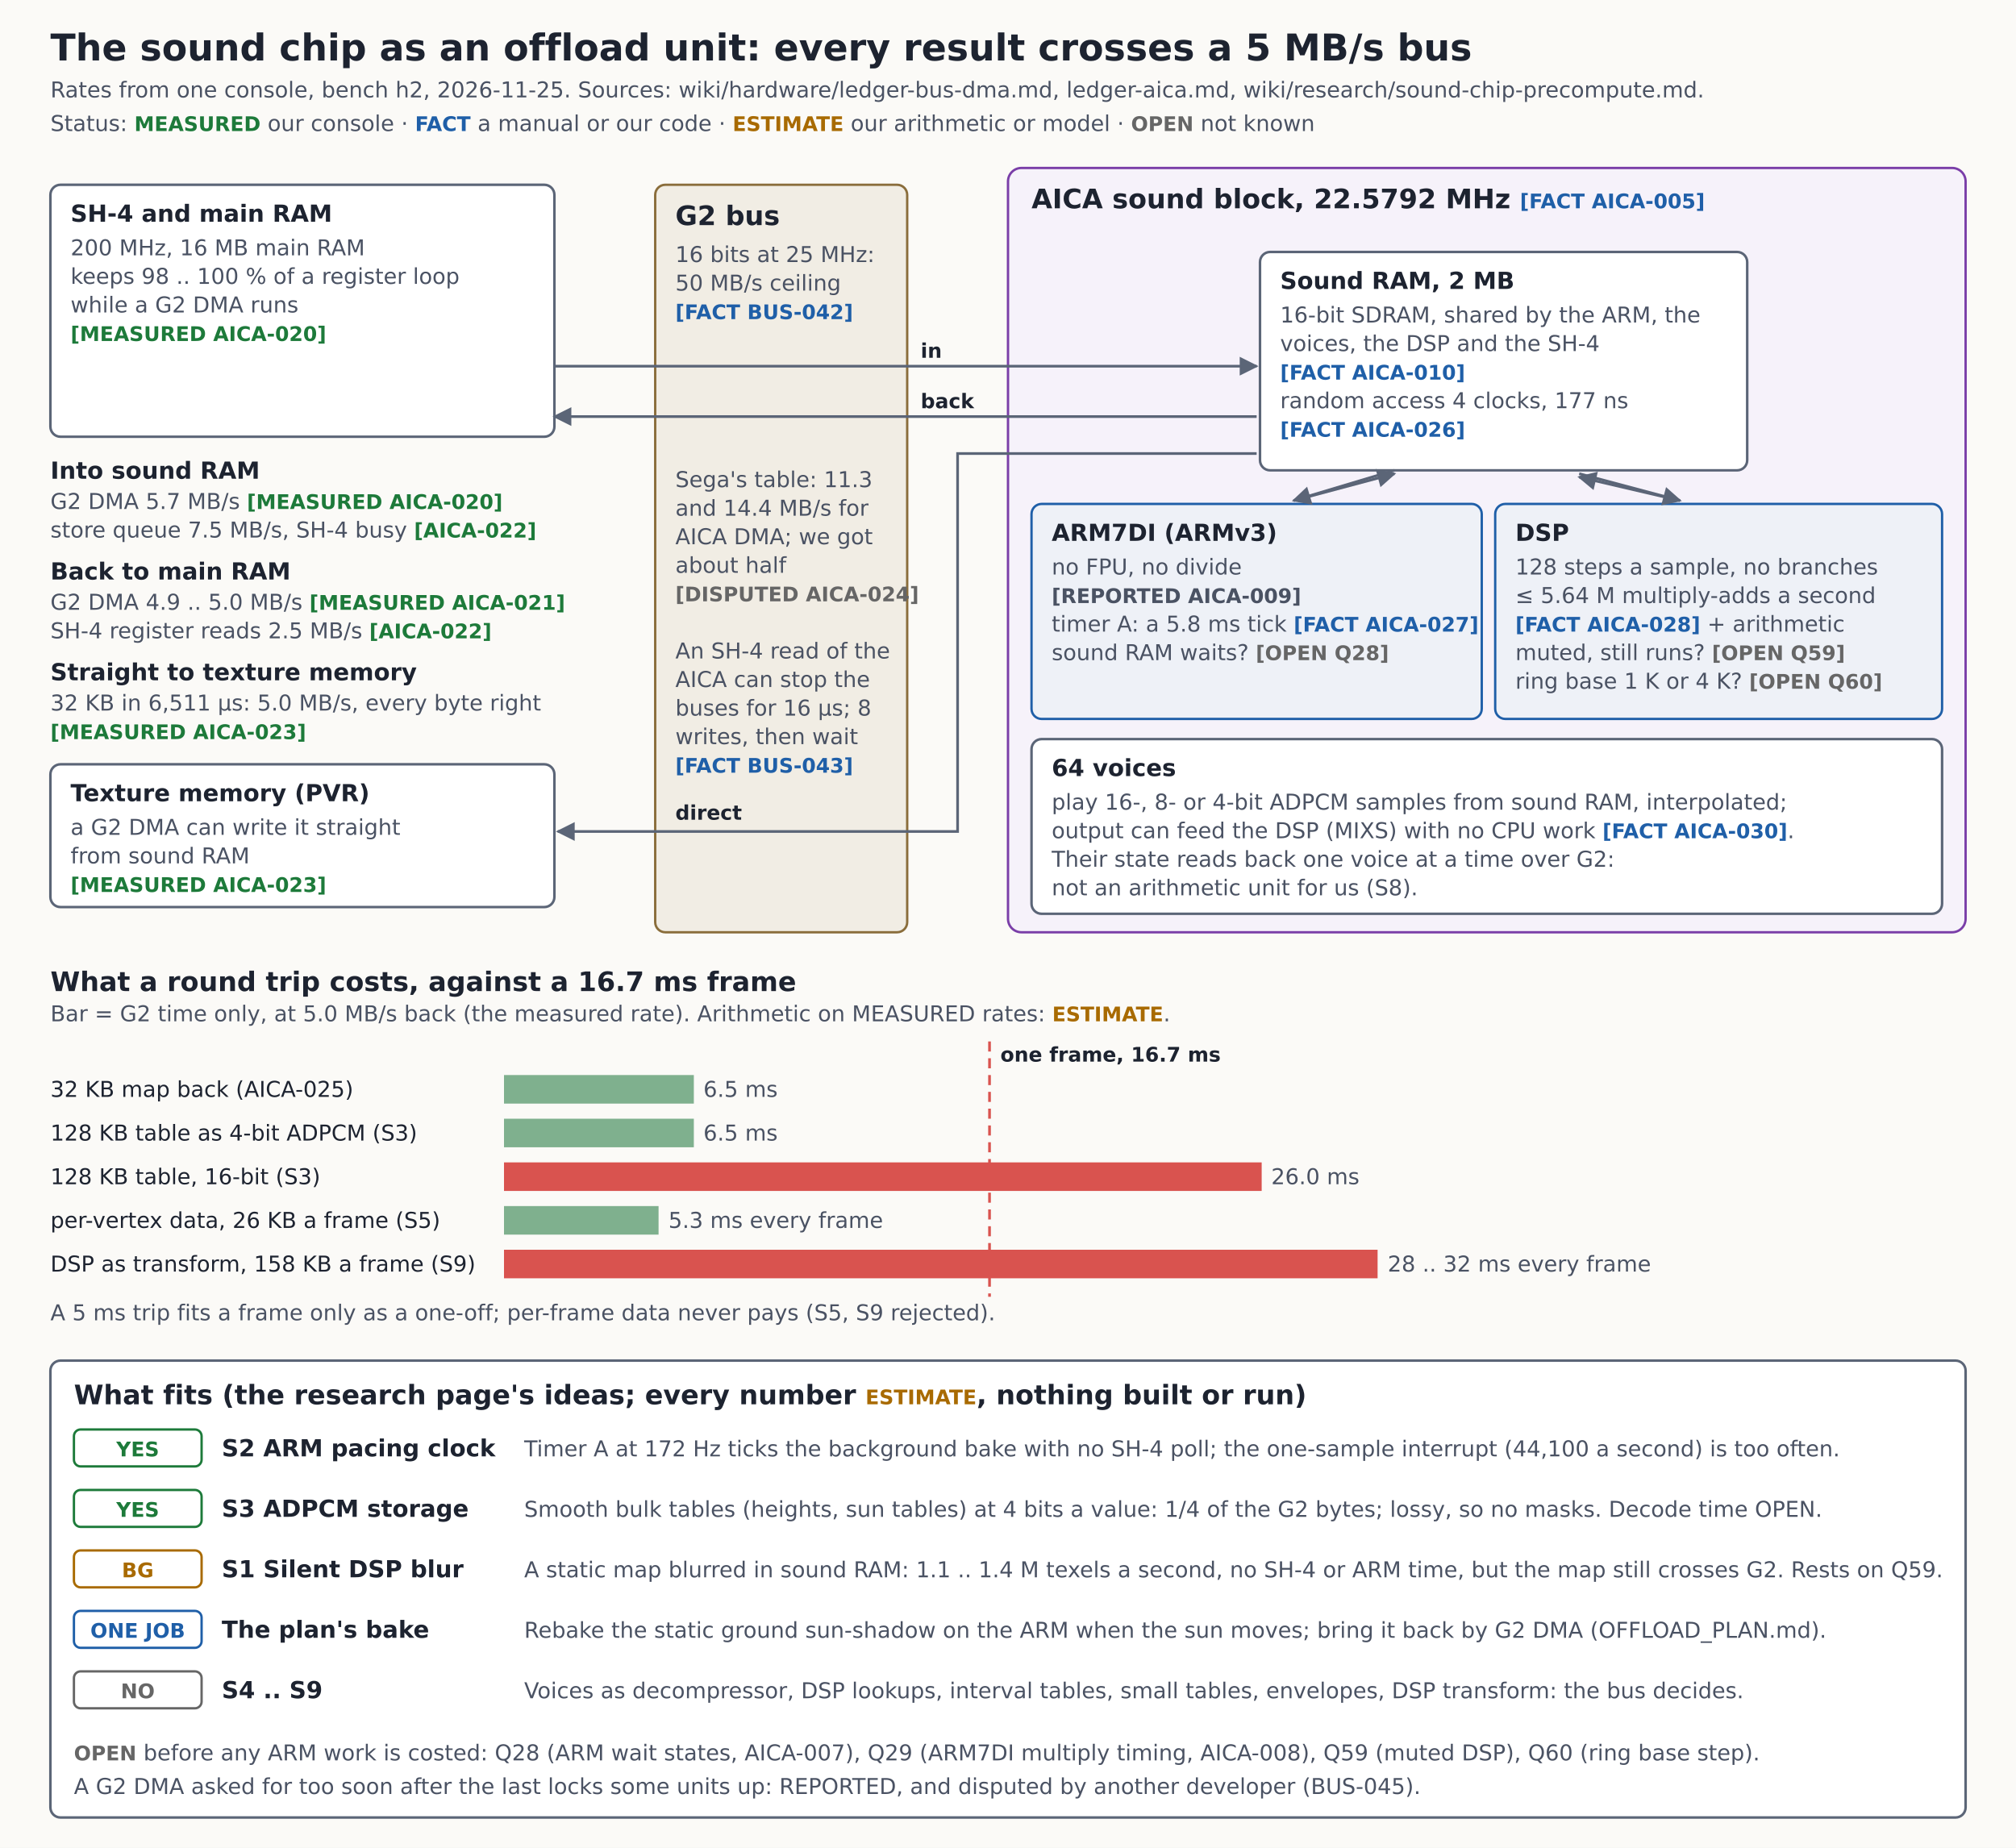
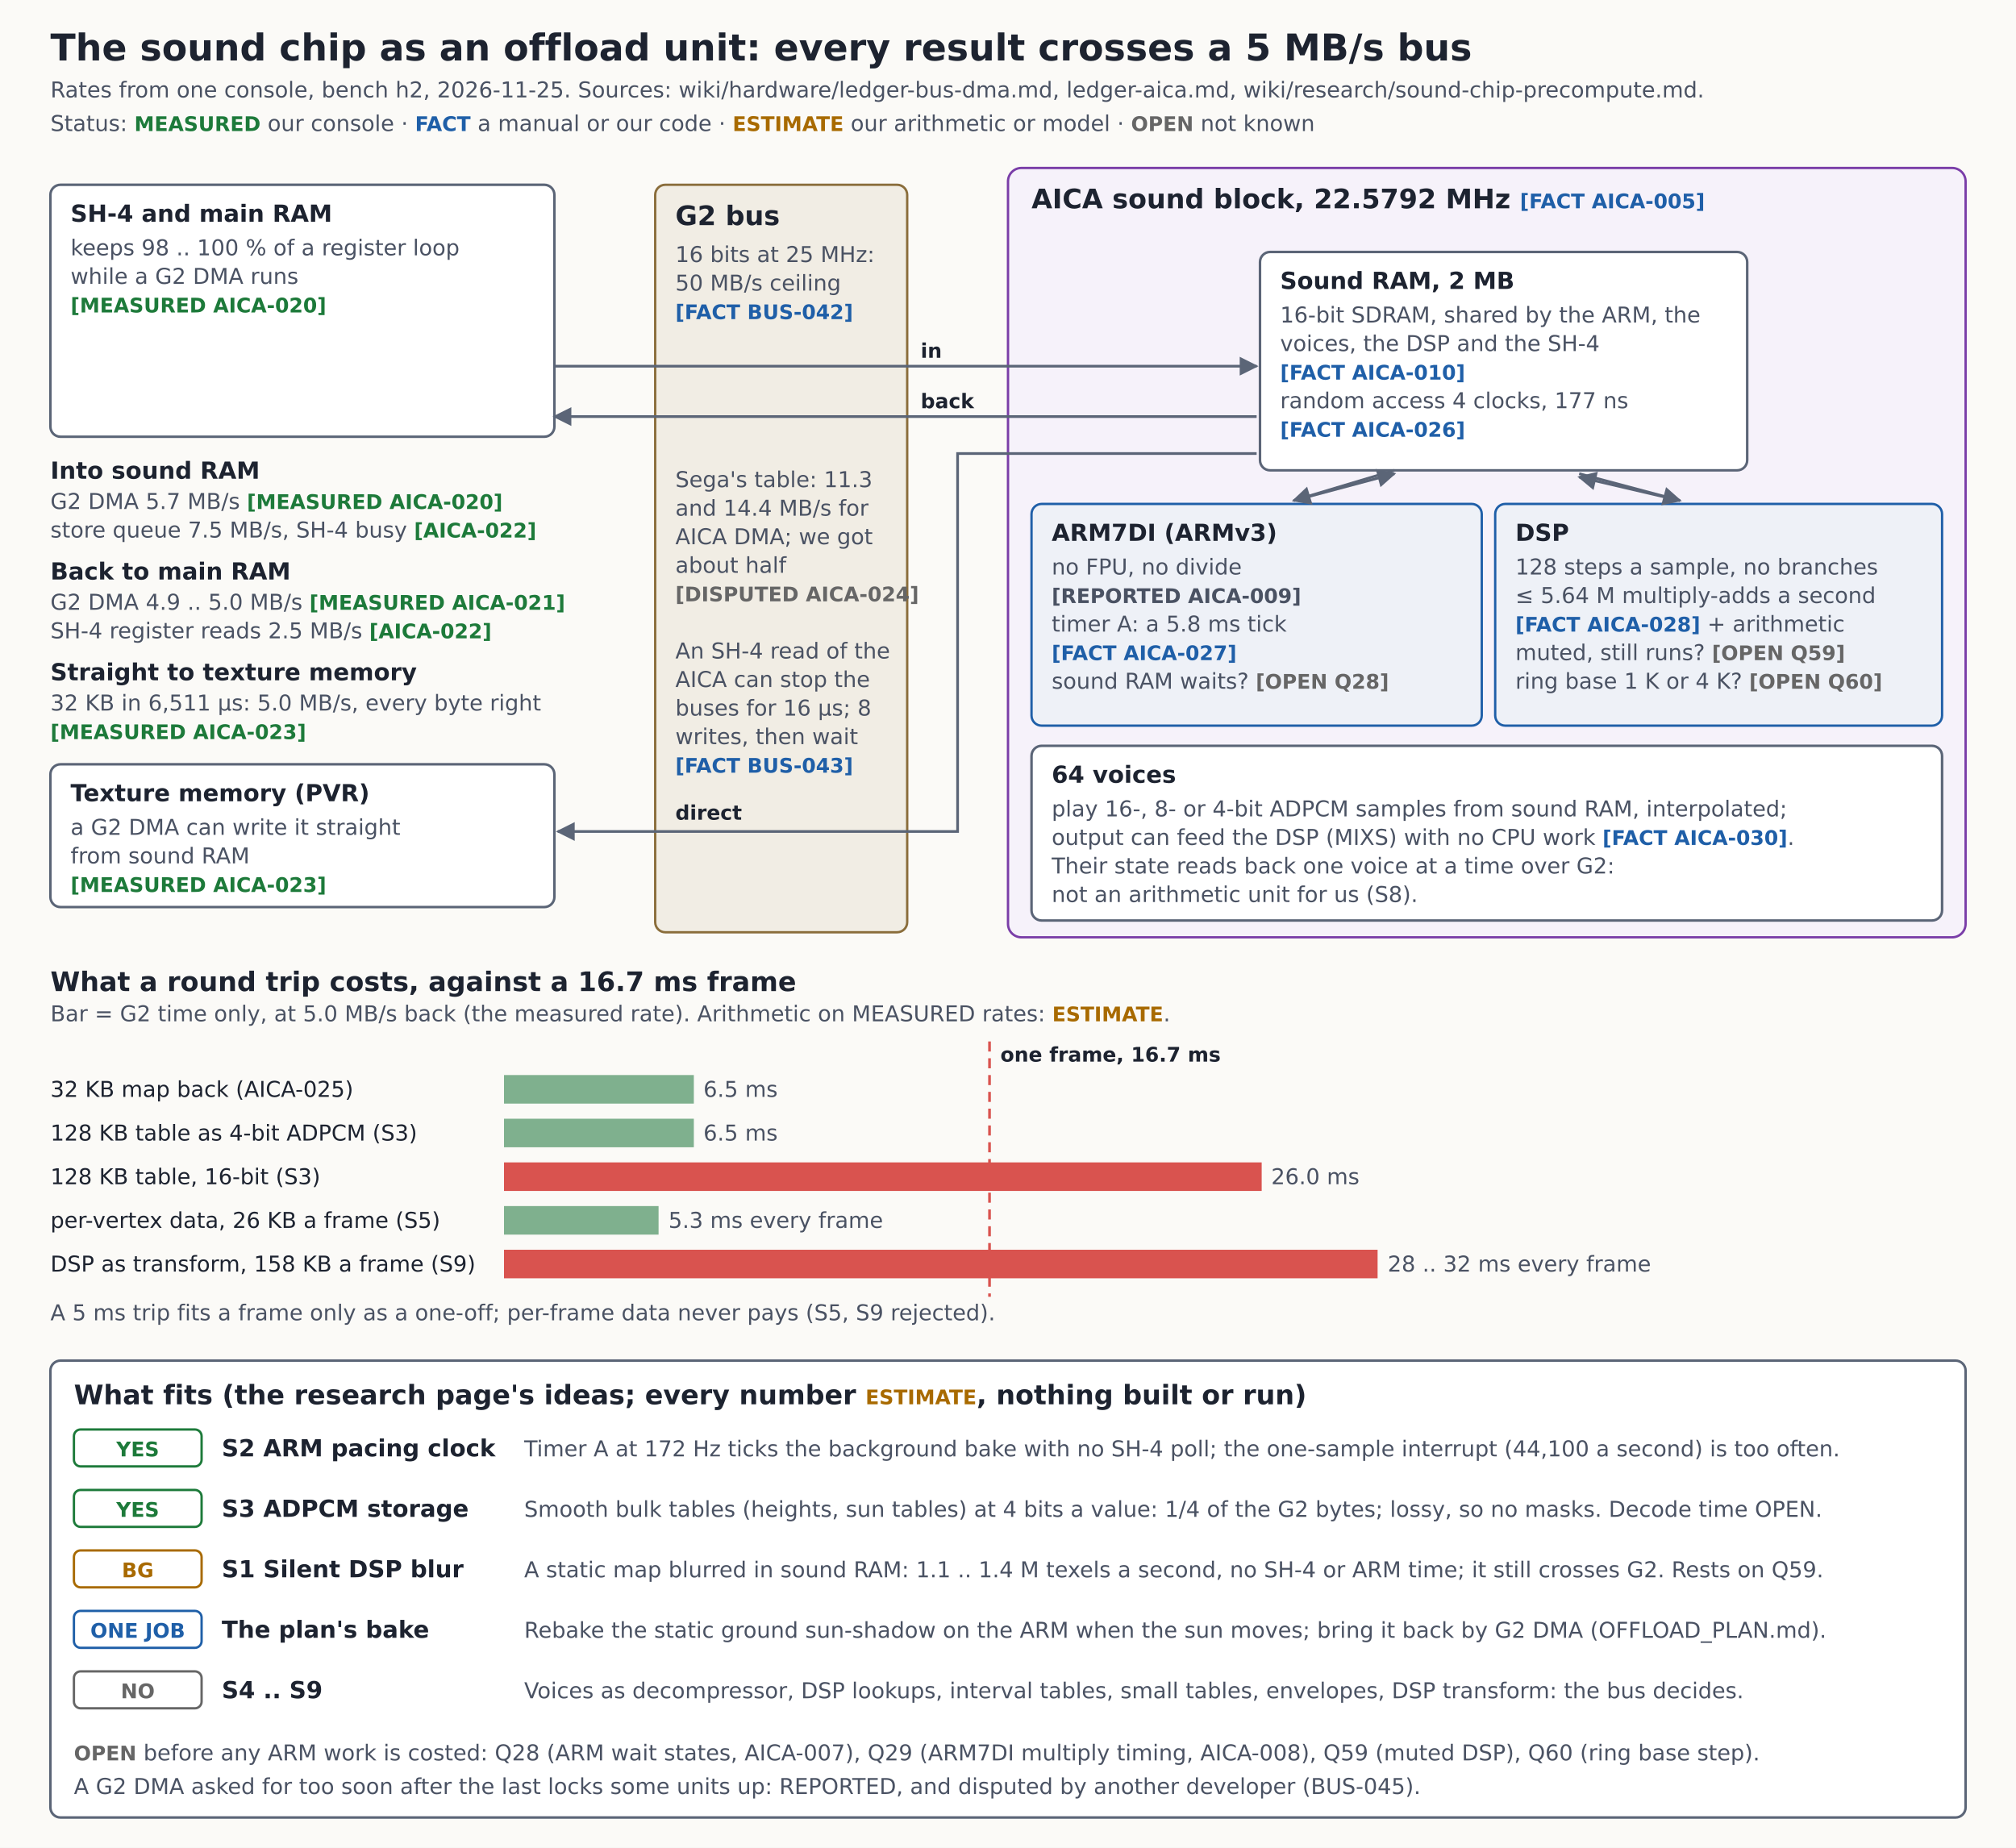
<svg xmlns="http://www.w3.org/2000/svg" width="1200" height="1100" viewBox="0 0 1200 1100" role="img" aria-labelledby="ttl dsc">
  <style>
text{font-family:"DejaVu Sans",Verdana,Arial,sans-serif;fill:#1d2330}
.t{font-size:22px;font-weight:700}.s{font-size:13px;fill:#4a5263}.h{font-size:16px;font-weight:700}.h2{font-size:14px;font-weight:700}
.b{font-size:13px}.k{font-size:12px;font-weight:700}.n{font-size:22px;font-weight:700}.mono{font-family:"DejaVu Sans Mono",Consolas,monospace;font-size:14px}
.m{fill:#1d7a3a}.f{fill:#1f5fa8}.e{fill:#a86a00}.o{fill:#666}.r{fill:#7a3ea8}
.box{fill:#fff;stroke:#5b6577;stroke-width:1.5}.st{fill:#eef1f7;stroke:#1f5fa8;stroke-width:1.4}
.mv{fill:#fbf1e2;stroke:#a86a00;stroke-width:1.4}.tm{fill:#eef6f0;stroke:#1d7a3a;stroke-width:1.2}
.ar{stroke:#5b6577;stroke-width:1.6;fill:none}.ad{stroke:#5b6577;stroke-width:1.4;fill:none;stroke-dasharray:5 4}
</style>
  <defs>
    <marker id="h" viewBox="0 0 10 10" refX="9" refY="5" markerWidth="7" markerHeight="7" orient="auto">
      <path d="M0 0 L10 5 L0 10 z" fill="#5b6577" />
    </marker>
  </defs>
  <rect width="1200" height="1100" fill="#fbfaf7" />
  <text x="30" y="36" class="t">The sound chip as an offload unit: every result crosses a 5 MB/s bus</text>
  <text x="30" y="58" class="s">Rates from one console, bench h2, 2026-11-25. Sources: wiki/hardware/ledger-bus-dma.md, ledger-aica.md, wiki/research/sound-chip-precompute.md.</text>
  <text x="30" y="78" class="s">Status: <tspan class="k m">MEASURED</tspan> our console · <tspan class="k f">FACT</tspan> a manual or our code · <tspan class="k e">ESTIMATE</tspan> our arithmetic or model · <tspan class="k o">OPEN</tspan> not known</text>
  <rect x="30" y="110" width="300" height="150" rx="6" class="box" />
  <text x="42" y="132" class="h2">SH-4 and main RAM</text>
-   <text x="42" y="152" class="s">200 MHz, 16 MB main RAM</text>
-   <text x="42" y="169" class="s">keeps 98 .. 100 % of a register loop</text>
-   <text x="42" y="186" class="s">while a G2 DMA runs</text>
-   <text x="42" y="203" class="s">
+   <text x="42" y="152" class="s">keeps 98 .. 100 % of a register loop</text>
+   <text x="42" y="169" class="s">while a G2 DMA runs</text>
+   <text x="42" y="186" class="s">
    <tspan class="k m">[MEASURED AICA-020]</tspan>
  </text>
  <rect x="30" y="455" width="300" height="85" rx="6" class="box" />
  <text x="42" y="477" class="h2">Texture memory (PVR)</text>
  <text x="42" y="497" class="s">a G2 DMA can write it straight</text>
  <text x="42" y="514" class="s">from sound RAM</text>
  <text x="42" y="531" class="s">
    <tspan class="k m">[MEASURED AICA-023]</tspan>
  </text>
  <rect x="390" y="110" width="150" height="445" rx="6" fill="#f1ede4" stroke="#8a6d3b" stroke-width="1.4" />
  <text x="402" y="134" class="h">G2 bus</text>
  <text x="402" y="156" class="s">16 bits at 25 MHz:</text>
  <text x="402" y="173" class="s">50 MB/s ceiling</text>
  <text x="402" y="190" class="s">
    <tspan class="k f">[FACT BUS-042]</tspan>
  </text>
  <text x="402" y="290" class="s">Sega's table: 11.3</text>
  <text x="402" y="307" class="s">and 14.4 MB/s for</text>
  <text x="402" y="324" class="s">AICA DMA; we got</text>
  <text x="402" y="341" class="s">about half</text>
  <text x="402" y="358" class="s">
    <tspan class="k o">[DISPUTED AICA-024]</tspan>
  </text>
  <text x="402" y="375" class="s" />
  <text x="402" y="392" class="s">An SH-4 read of the</text>
  <text x="402" y="409" class="s">AICA can stop the</text>
  <text x="402" y="426" class="s">buses for 16 µs; 8</text>
  <text x="402" y="443" class="s">writes, then wait</text>
  <text x="402" y="460" class="s">
    <tspan class="k f">[FACT BUS-043]</tspan>
  </text>
-   <rect x="600" y="100" width="570" height="455" rx="8" fill="#f6f2fa" stroke="#7a3ea8" stroke-width="1.4" />
+   <rect x="600" y="100" width="570" height="458" rx="8" fill="#f6f2fa" stroke="#7a3ea8" stroke-width="1.4" />
  <text x="614" y="124" class="h">AICA sound block, 22.5792 MHz <tspan class="k f">[FACT AICA-005]</tspan>
  </text>
  <rect x="750" y="150" width="290" height="130" rx="6" class="box" />
  <text x="762" y="172" class="h2">Sound RAM, 2 MB</text>
  <text x="762" y="192" class="s">16-bit SDRAM, shared by the ARM, the</text>
  <text x="762" y="209" class="s">voices, the DSP and the SH-4</text>
  <text x="762" y="226" class="s">
    <tspan class="k f">[FACT AICA-010]</tspan>
  </text>
  <text x="762" y="243" class="s">random access 4 clocks, 177 ns</text>
  <text x="762" y="260" class="s">
    <tspan class="k f">[FACT AICA-026]</tspan>
  </text>
-   <rect x="614" y="300" width="268" height="128" rx="6" class="st" />
+   <rect x="614" y="300" width="268" height="132" rx="6" class="st" />
  <text x="626" y="322" class="h2">ARM7DI (ARMv3)</text>
  <text x="626" y="342" class="s">no FPU, no divide</text>
  <text x="626" y="359" class="s">
    <tspan class="k">[REPORTED AICA-009]</tspan>
  </text>
-   <text x="626" y="376" class="s">timer A: a 5.8 ms tick <tspan class="k f">[FACT AICA-027]</tspan>
+   <text x="626" y="376" class="s">timer A: a 5.8 ms tick</text>
+   <text x="626" y="393" class="s">
+     <tspan class="k f">[FACT AICA-027]</tspan>
  </text>
-   <text x="626" y="393" class="s">sound RAM waits? <tspan class="k o">[OPEN Q28]</tspan>
+   <text x="626" y="410" class="s">sound RAM waits? <tspan class="k o">[OPEN Q28]</tspan>
  </text>
-   <rect x="890" y="300" width="266" height="128" rx="6" class="st" />
+   <rect x="890" y="300" width="266" height="132" rx="6" class="st" />
  <text x="902" y="322" class="h2">DSP</text>
  <text x="902" y="342" class="s">128 steps a sample, no branches</text>
  <text x="902" y="359" class="s">≤ 5.64 M multiply-adds a second</text>
  <text x="902" y="376" class="s">
    <tspan class="k f">[FACT AICA-028]</tspan> + arithmetic</text>
  <text x="902" y="393" class="s">muted, still runs? <tspan class="k o">[OPEN Q59]</tspan>
  </text>
  <text x="902" y="410" class="s">ring base 1 K or 4 K? <tspan class="k o">[OPEN Q60]</tspan>
  </text>
-   <rect x="614" y="440" width="542" height="104" rx="6" class="box" />
-   <text x="626" y="462" class="h2">64 voices</text>
-   <text x="626" y="482" class="s">play 16-, 8- or 4-bit ADPCM samples from sound RAM, interpolated;</text>
-   <text x="626" y="499" class="s">output can feed the DSP (MIXS) with no CPU work <tspan class="k f">[FACT AICA-030]</tspan>.</text>
-   <text x="626" y="516" class="s">Their state reads back one voice at a time over G2:</text>
-   <text x="626" y="533" class="s">not an arithmetic unit for us (S8).</text>
+   <rect x="614" y="444" width="542" height="104" rx="6" class="box" />
+   <text x="626" y="466" class="h2">64 voices</text>
+   <text x="626" y="486" class="s">play 16-, 8- or 4-bit ADPCM samples from sound RAM, interpolated;</text>
+   <text x="626" y="503" class="s">output can feed the DSP (MIXS) with no CPU work <tspan class="k f">[FACT AICA-030]</tspan>.</text>
+   <text x="626" y="520" class="s">Their state reads back one voice at a time over G2:</text>
+   <text x="626" y="537" class="s">not an arithmetic unit for us (S8).</text>
  <path d="M830 280 L770 298" class="ar" marker-end="url(#h)" />
  <path d="M770 298 L830 282" class="ar" marker-end="url(#h)" />
  <path d="M940 282 L1000 298" class="ar" marker-end="url(#h)" />
  <path d="M1000 298 L940 284" class="ar" marker-end="url(#h)" />
  <path d="M330 218 L748 218" class="ar" stroke-width="2.4" marker-end="url(#h)" />
  <text x="548" y="213" class="k">in</text>
  <path d="M748 248 L330 248" class="ar" stroke-width="2.4" marker-end="url(#h)" />
  <text x="548" y="243" class="k">back</text>
  <path d="M748 270 L570 270 L570 495 L332 495" class="ar" stroke-width="2.4" marker-end="url(#h)" />
  <text x="402" y="488" class="k">direct</text>
  <text x="30" y="285" class="h2">Into sound RAM</text>
  <text x="30" y="303" class="s">G2 DMA 5.7 MB/s <tspan class="k m">[MEASURED AICA-020]</tspan>
  </text>
  <text x="30" y="320" class="s">store queue 7.5 MB/s, SH-4 busy <tspan class="k m">[AICA-022]</tspan>
  </text>
  <text x="30" y="345" class="h2">Back to main RAM</text>
  <text x="30" y="363" class="s">G2 DMA 4.9 .. 5.0 MB/s <tspan class="k m">[MEASURED AICA-021]</tspan>
  </text>
  <text x="30" y="380" class="s">SH-4 register reads 2.5 MB/s <tspan class="k m">[AICA-022]</tspan>
  </text>
  <text x="30" y="405" class="h2">Straight to texture memory</text>
  <text x="30" y="423" class="s">32 KB in 6,511 µs: 5.0 MB/s, every byte right</text>
  <text x="30" y="440" class="s">
    <tspan class="k m">[MEASURED AICA-023]</tspan>
  </text>
  <text x="30" y="590" class="h">What a round trip costs, against a 16.7 ms frame</text>
  <text x="30" y="608" class="s">Bar = G2 time only, at 5.0 MB/s back (the measured rate). Arithmetic on MEASURED rates: <tspan class="k e">ESTIMATE</tspan>.</text>
  <path d="M589 620 L589 772" stroke="#d9534f" stroke-width="1.6" stroke-dasharray="6 4" />
  <text x="595.467" y="632" class="k">one frame, 16.7 ms</text>
  <text x="30" y="653" class="b">32 KB map back (AICA-025)</text>
  <rect x="300" y="640" width="113" height="17" fill="#7fb08e" />
  <text x="418.667" y="653" class="s">6.5 ms</text>
  <text x="30" y="679" class="b">128 KB table as 4-bit ADPCM (S3)</text>
  <rect x="300" y="666" width="113" height="17" fill="#7fb08e" />
  <text x="418.667" y="679" class="s">6.5 ms</text>
  <text x="30" y="705" class="b">128 KB table, 16-bit (S3)</text>
  <rect x="300" y="692" width="451" height="17" fill="#d9534f" />
  <text x="756.667" y="705" class="s">26.0 ms</text>
  <text x="30" y="731" class="b">per-vertex data, 26 KB a frame (S5)</text>
  <rect x="300" y="718" width="92" height="17" fill="#7fb08e" />
  <text x="397.867" y="731" class="s">5.3 ms every frame</text>
  <text x="30" y="757" class="b">DSP as transform, 158 KB a frame (S9)</text>
  <rect x="300" y="744" width="520" height="17" fill="#d9534f" />
  <text x="826.0" y="757" class="s">28 .. 32 ms every frame</text>
  <text x="30" y="786" class="s">A 5 ms trip fits a frame only as a one-off; per-frame data never pays (S5, S9 rejected).</text>
  <rect x="30" y="810" width="1140" height="272" rx="6" class="box" />
  <text x="44" y="836" class="h">What fits (the research page's ideas; every number <tspan class="k e">ESTIMATE</tspan>, nothing built or run)</text>
  <rect x="44" y="851" width="76" height="22" rx="4" fill="#fff" stroke="#1d7a3a" stroke-width="1.4" />
  <text x="82" y="867" class="k m" text-anchor="middle">YES</text>
  <text x="132" y="867" class="h2">S2  ARM pacing clock</text>
  <text x="312" y="867" class="s">Timer A at 172 Hz ticks the background bake with no SH-4 poll; the one-sample interrupt (44,100 a second) is too often.</text>
  <rect x="44" y="887" width="76" height="22" rx="4" fill="#fff" stroke="#1d7a3a" stroke-width="1.4" />
  <text x="82" y="903" class="k m" text-anchor="middle">YES</text>
  <text x="132" y="903" class="h2">S3  ADPCM storage</text>
  <text x="312" y="903" class="s">Smooth bulk tables (heights, sun tables) at 4 bits a value: 1/4 of the G2 bytes; lossy, so no masks. Decode time OPEN.</text>
  <rect x="44" y="923" width="76" height="22" rx="4" fill="#fff" stroke="#a86a00" stroke-width="1.4" />
  <text x="82" y="939" class="k e" text-anchor="middle">BG</text>
  <text x="132" y="939" class="h2">S1  Silent DSP blur</text>
-   <text x="312" y="939" class="s">A static map blurred in sound RAM: 1.1 .. 1.4 M texels a second, no SH-4 or ARM time, but the map still crosses G2. Rests on Q59.</text>
+   <text x="312" y="939" class="s">A static map blurred in sound RAM: 1.1 .. 1.4 M texels a second, no SH-4 or ARM time; it still crosses G2. Rests on Q59.</text>
  <rect x="44" y="959" width="76" height="22" rx="4" fill="#fff" stroke="#1f5fa8" stroke-width="1.4" />
  <text x="82" y="975" class="k f" text-anchor="middle">ONE JOB</text>
  <text x="132" y="975" class="h2">The plan's bake</text>
  <text x="312" y="975" class="s">Rebake the static ground sun-shadow on the ARM when the sun moves; bring it back by G2 DMA (OFFLOAD_PLAN.md).</text>
  <rect x="44" y="995" width="76" height="22" rx="4" fill="#fff" stroke="#666" stroke-width="1.4" />
  <text x="82" y="1011" class="k o" text-anchor="middle">NO</text>
  <text x="132" y="1011" class="h2">S4 .. S9</text>
  <text x="312" y="1011" class="s">Voices as decompressor, DSP lookups, interval tables, small tables, envelopes, DSP transform: the bus decides.</text>
  <text x="44" y="1048" class="s">
    <tspan class="k o">OPEN</tspan> before any ARM work is costed: Q28 (ARM wait states, AICA-007), Q29 (ARM7DI multiply timing, AICA-008), Q59 (muted DSP), Q60 (ring base step).</text>
  <text x="44" y="1068" class="s">A G2 DMA asked for too soon after the last locks some units up: REPORTED, and disputed by another developer (BUS-045).</text>
</svg>
